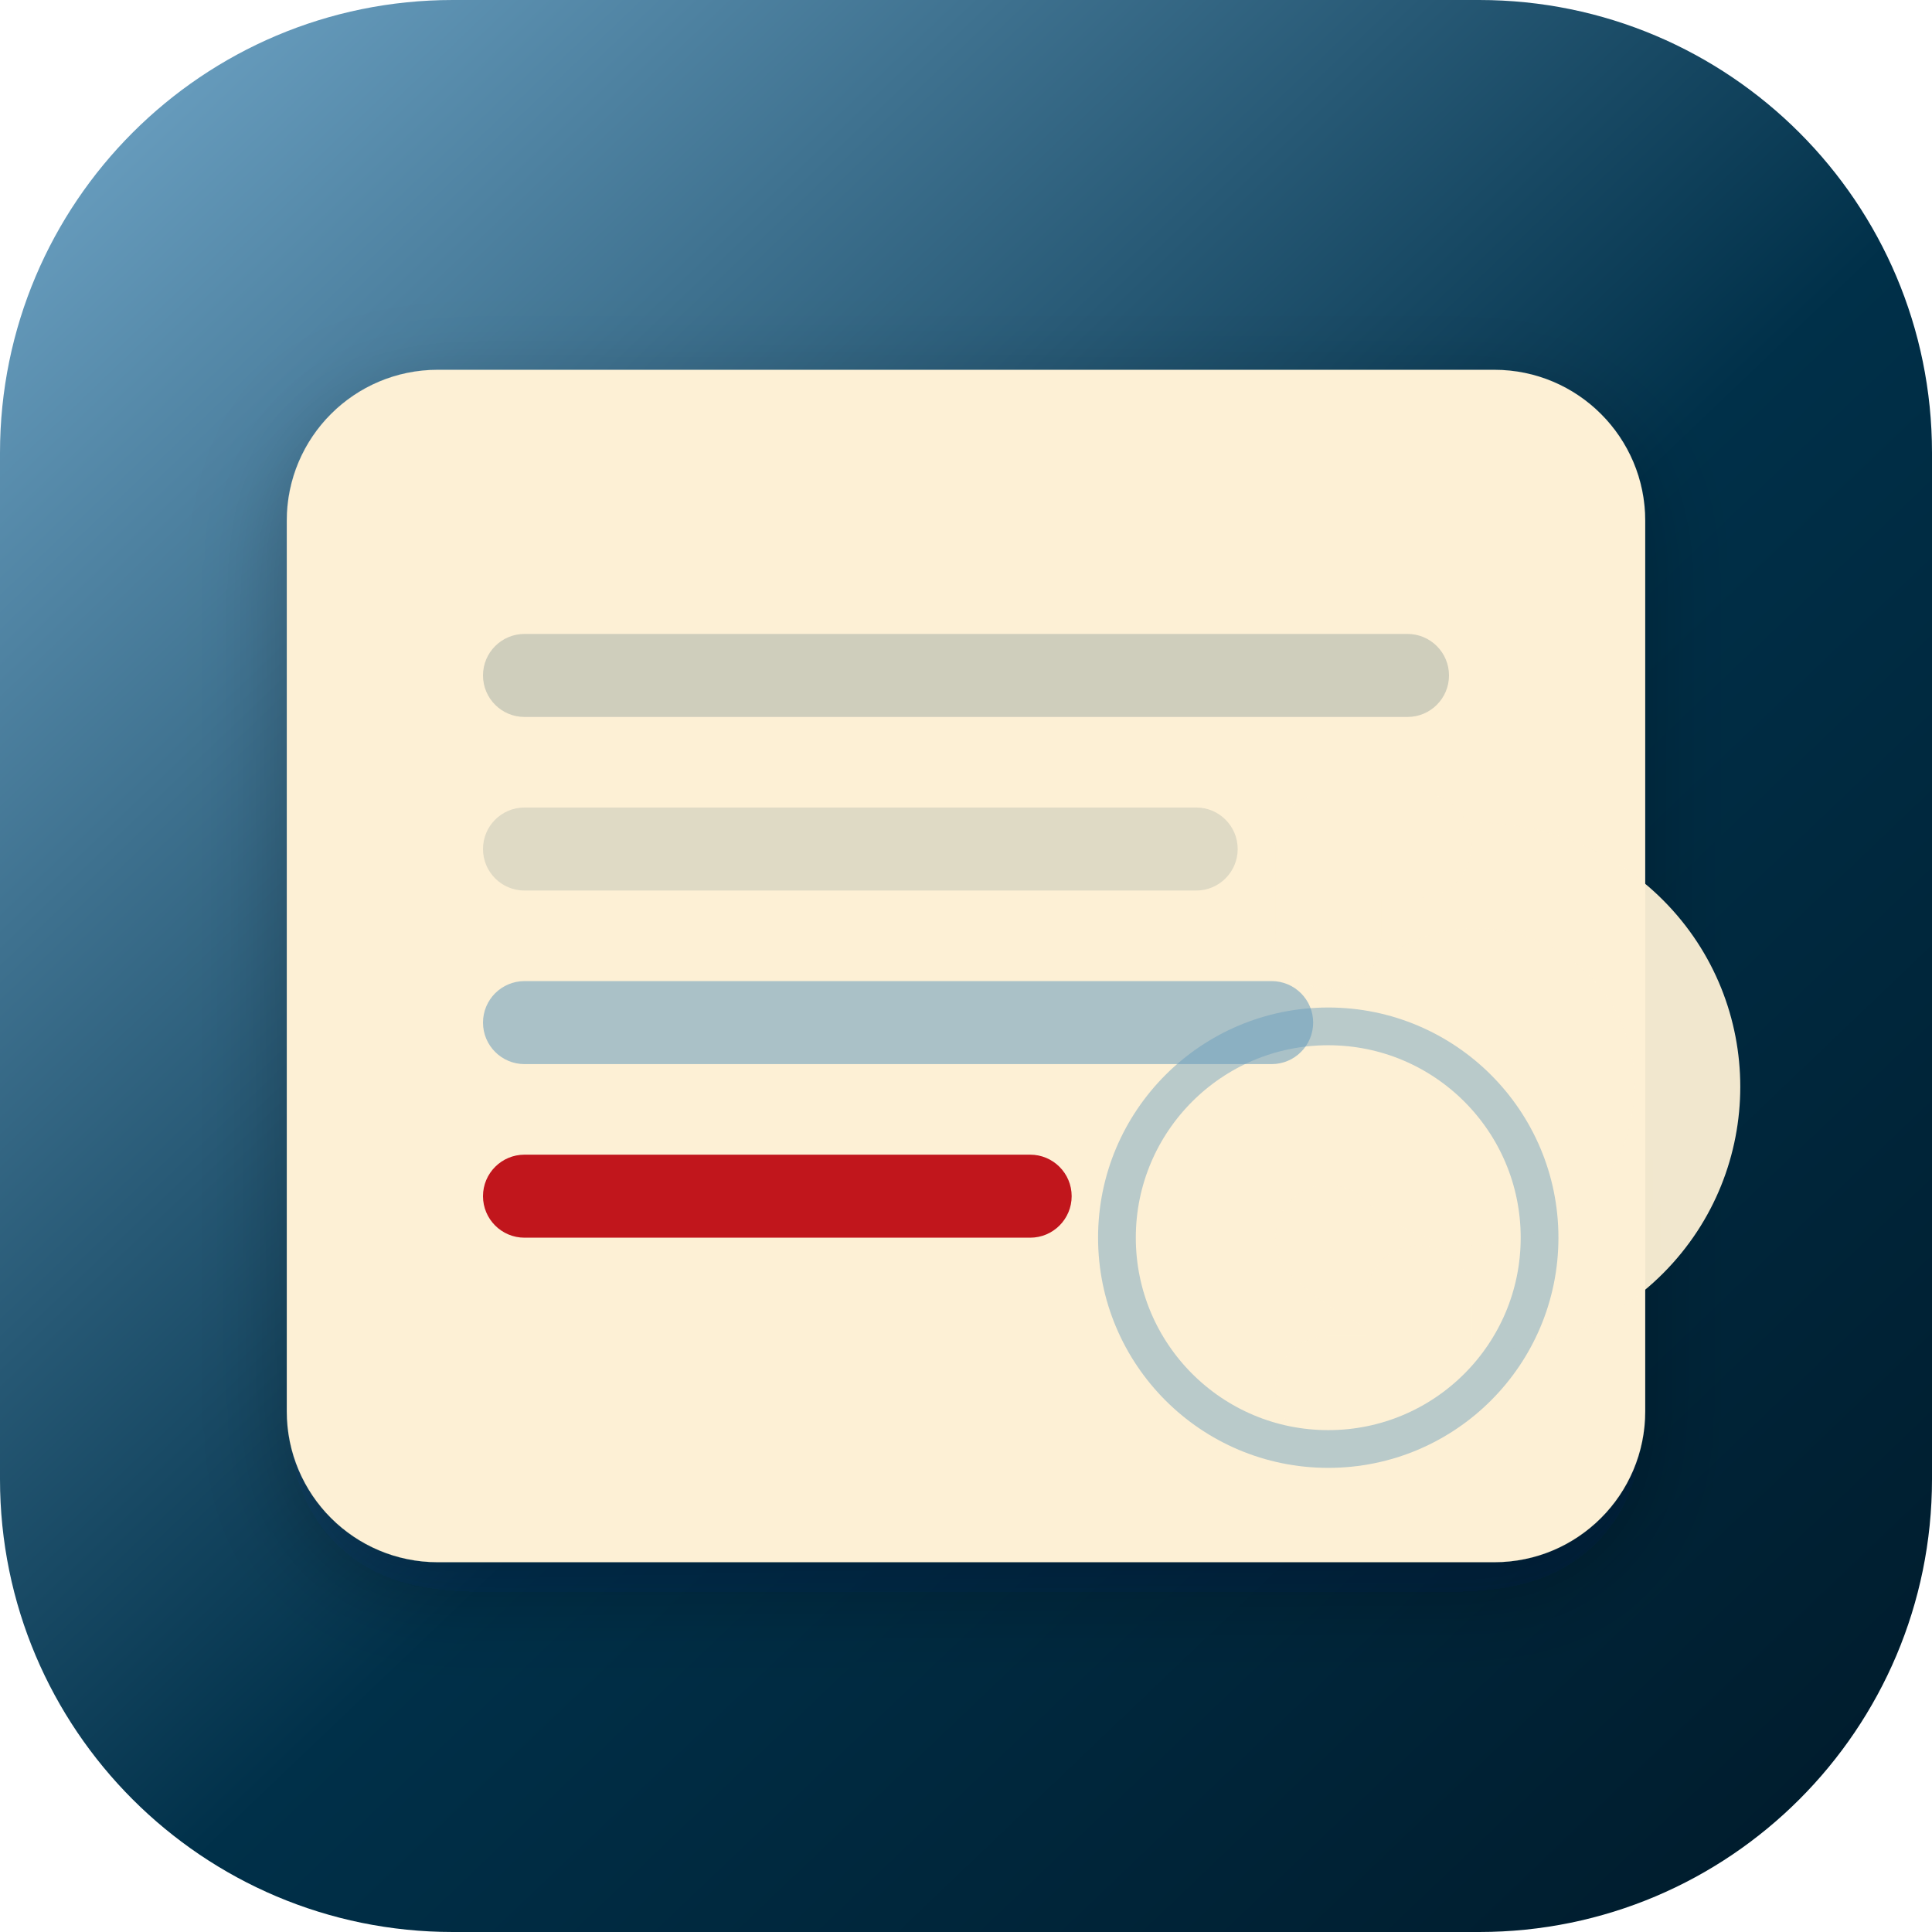
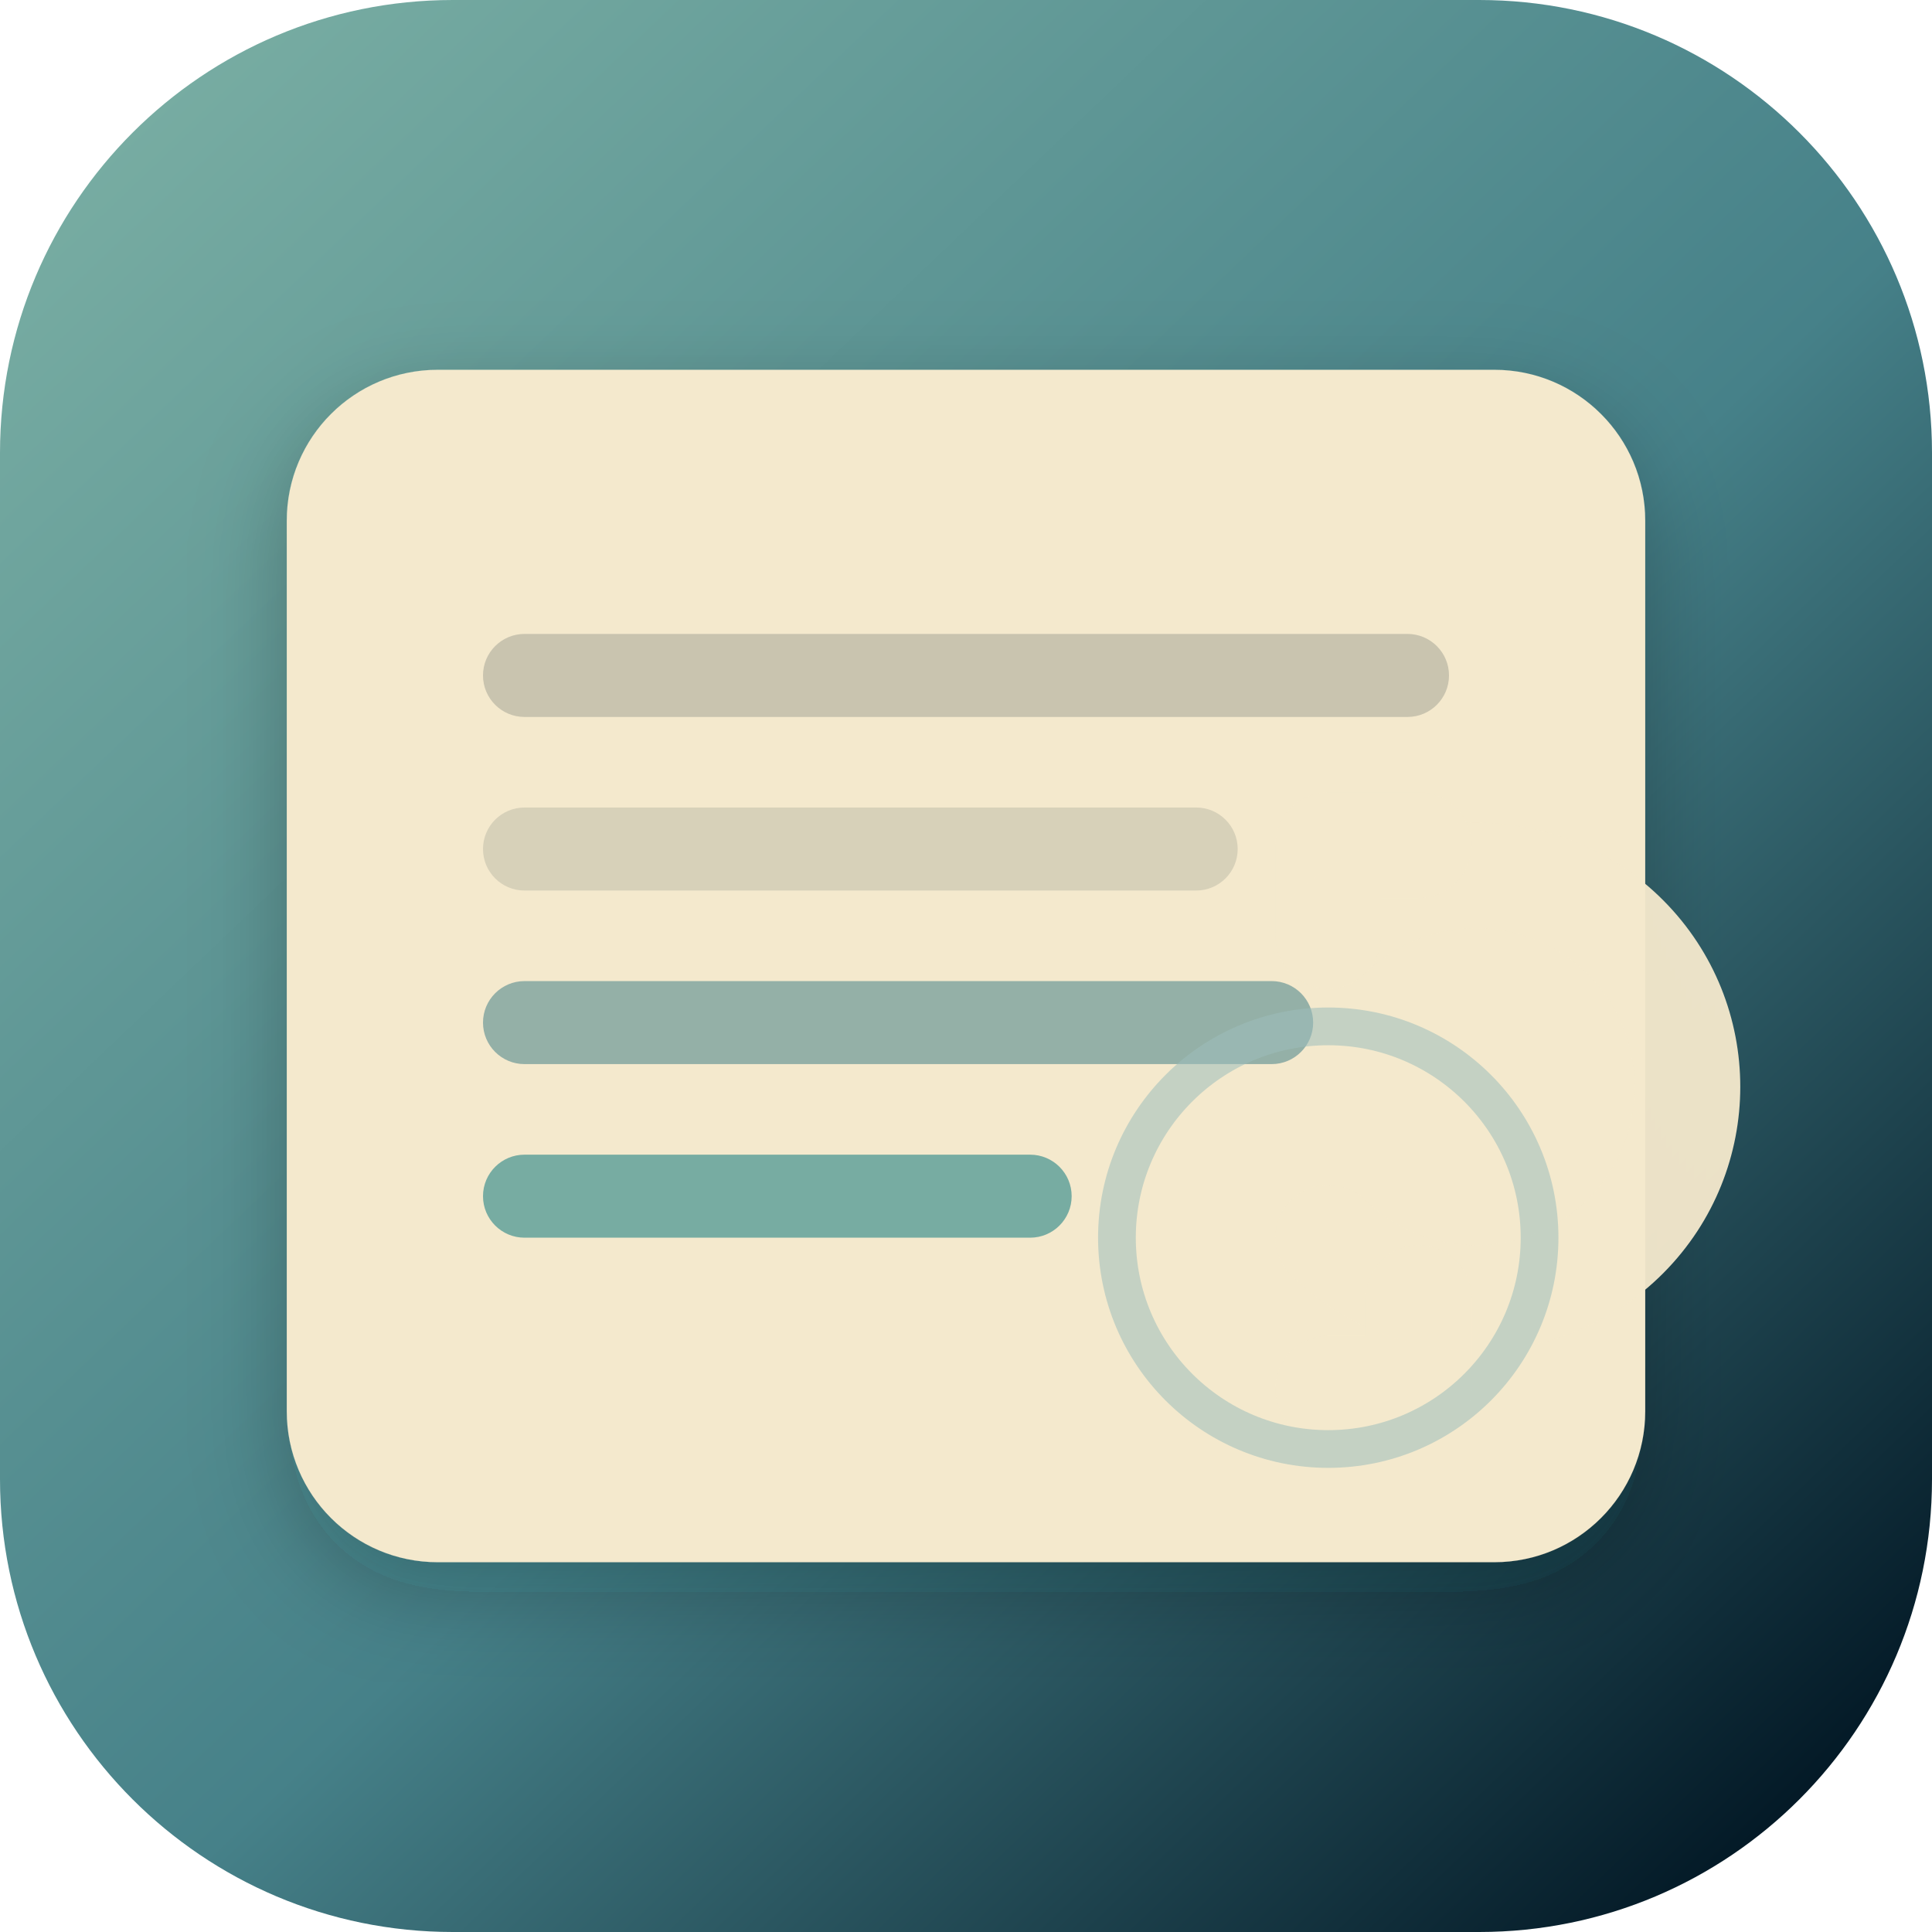
<svg xmlns="http://www.w3.org/2000/svg" viewBox="0 0 512 512" width="512" height="512" role="img" aria-label="Ishtarkati">
  <defs>
    <linearGradient id="bg" x1="8%" y1="6%" x2="92%" y2="94%">
-       <stop offset="0%" stop-color="#669bbc" />
-       <stop offset="55%" stop-color="#003049" />
-       <stop offset="100%" stop-color="#001d2e" />
+       <stop offset="0%" stop-color="#77aca2" />
+       <stop offset="55%" stop-color="#468189" />
+       <stop offset="100%" stop-color="#031926" />
    </linearGradient>
    <filter id="s" x="-10%" y="-10%" width="120%" height="120%">
-       <feDropShadow dx="0" dy="8" stdDeviation="12" flood-color="#001018" flood-opacity=".25" />
+       <feDropShadow dx="0" dy="8" stdDeviation="12" flood-color="#031926" flood-opacity=".25" />
    </filter>
  </defs>
  <rect width="512" height="512" rx="120" ry="120" fill="url(#bg)" />
  <g filter="url(#s)">
-     <rect x="76" y="98" width="360" height="316" rx="40" ry="40" fill="#fdf0d5" />
-     <rect x="128" y="168" width="256" height="22" rx="11" fill="#003049" opacity=".18" />
-     <rect x="128" y="214" width="200" height="22" rx="11" fill="#003049" opacity=".12" />
-     <rect x="128" y="260" width="220" height="22" rx="11" fill="#669bbc" opacity=".55" />
-     <rect x="128" y="306" width="156" height="22" rx="11" fill="#c1121f" />
+     <rect x="76" y="98" width="360" height="316" rx="40" ry="40" fill="#f4e9cd" />
+     <rect x="128" y="168" width="256" height="22" rx="11" fill="#031926" opacity=".18" />
+     <rect x="128" y="214" width="200" height="22" rx="11" fill="#031926" opacity=".12" />
+     <rect x="128" y="260" width="220" height="22" rx="11" fill="#468189" opacity=".55" />
+     <rect x="128" y="306" width="156" height="22" rx="11" fill="#77aca2" />
  </g>
-   <g fill="none" stroke="#fdf0d5" stroke-width="28" stroke-linecap="round" stroke-linejoin="round">
+   <g fill="none" stroke="#f4e9cd" stroke-width="28" stroke-linecap="round" stroke-linejoin="round">
    <path d="M352 328a56 56 0 1 0 0-80" opacity=".95" />
    <path d="M352 248v-24h24M352 368h24v-24" opacity=".95" />
  </g>
-   <circle cx="352" cy="328" r="56" stroke="#669bbc" stroke-width="10" fill="none" opacity=".45" />
+   <circle cx="352" cy="328" r="56" stroke="#9dbebb" stroke-width="10" fill="none" opacity=".55" />
</svg>
